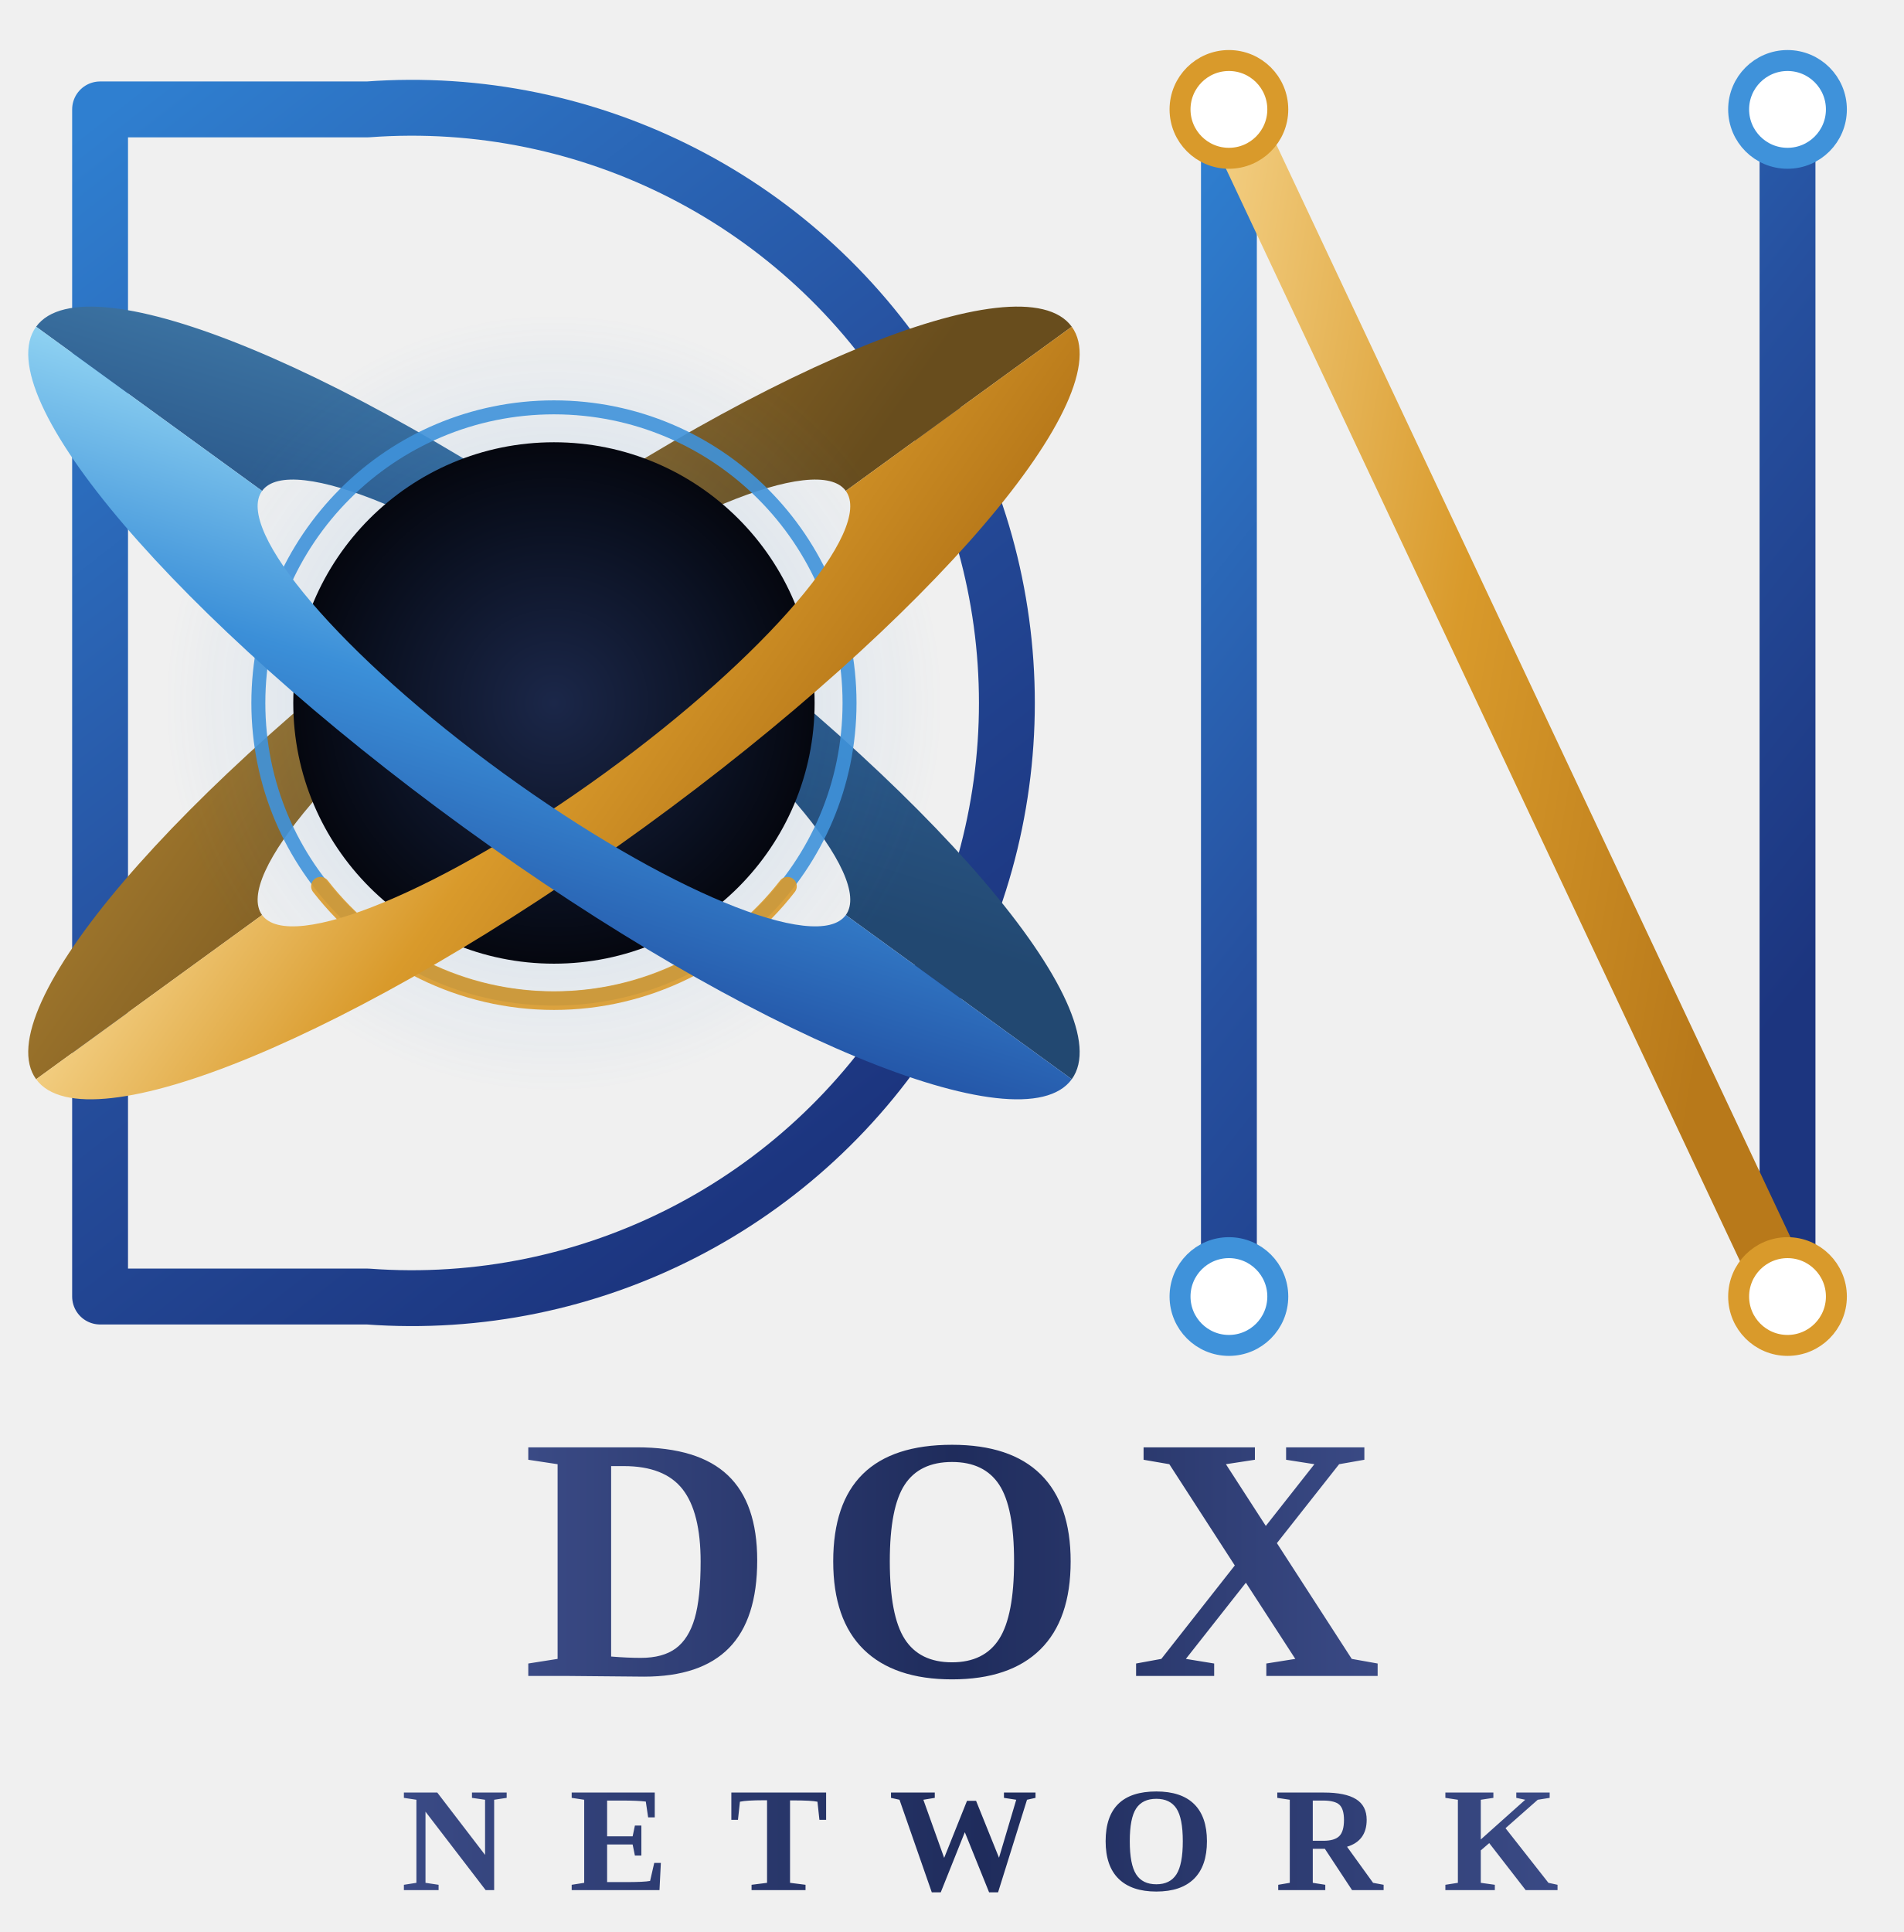
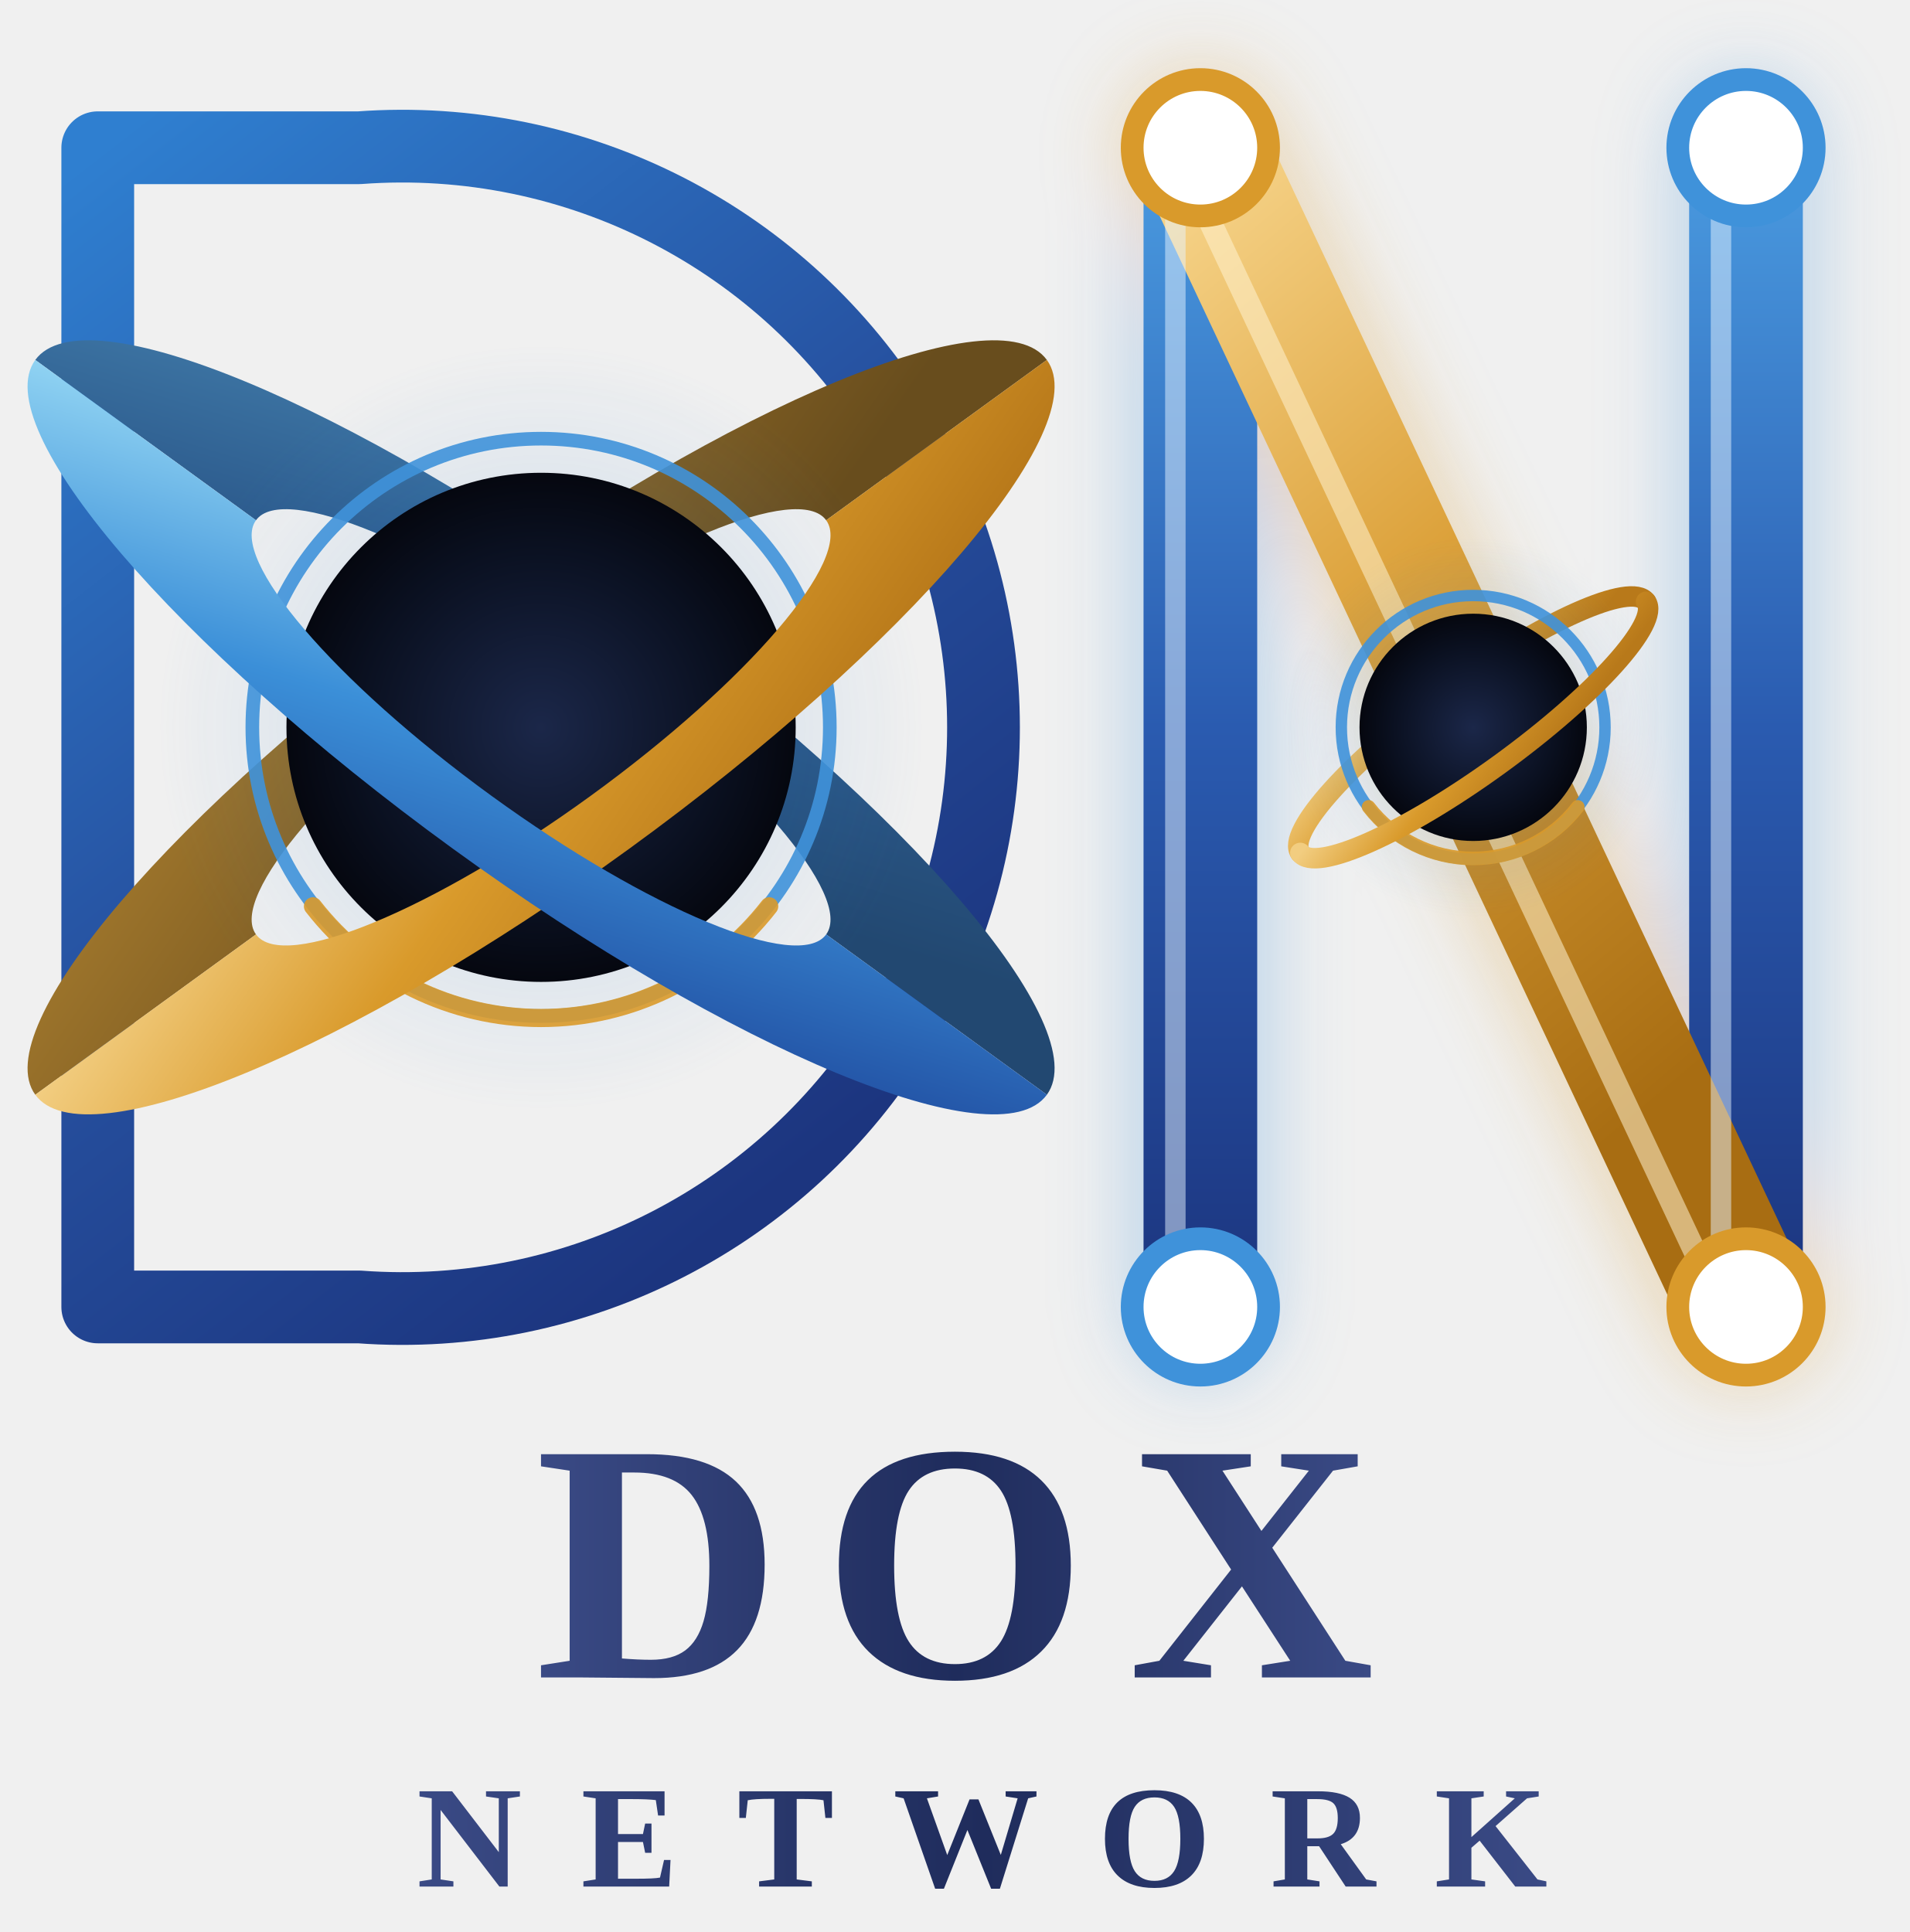
- <svg xmlns="http://www.w3.org/2000/svg" viewBox="262 118 818 830" font-family="Georgia, 'Times New Roman', serif">
+ <svg xmlns="http://www.w3.org/2000/svg" viewBox="262 100 840 850" font-family="Georgia, 'Times New Roman', serif">
  <defs>
    <linearGradient id="ringA" x1="0" y1="0" x2="1" y2="0.35">
      <stop offset="0" stop-color="#f2cd80" />
      <stop offset="0.5" stop-color="#d99a2b" />
      <stop offset="1" stop-color="#b8791a" />
    </linearGradient>
    <linearGradient id="ringB" x1="0" y1="0" x2="1" y2="0.35">
      <stop offset="0" stop-color="#8fd2f2" />
      <stop offset="0.5" stop-color="#3b8fd8" />
      <stop offset="1" stop-color="#2456a8" />
    </linearGradient>
    <linearGradient id="ringAback" x1="0" y1="0" x2="1" y2="0.35">
      <stop offset="0" stop-color="#a97e2f" />
      <stop offset="0.5" stop-color="#886425" />
      <stop offset="1" stop-color="#684d1d" />
    </linearGradient>
    <linearGradient id="ringBback" x1="0" y1="0" x2="1" y2="0.35">
      <stop offset="0" stop-color="#4581ae" />
      <stop offset="0.5" stop-color="#2d5c8e" />
      <stop offset="1" stop-color="#224871" />
    </linearGradient>
    <linearGradient id="dStroke" x1="0" y1="0" x2="0.6" y2="1">
      <stop offset="0" stop-color="#2f7fd0" />
      <stop offset="0.55" stop-color="#26509f" />
      <stop offset="1" stop-color="#1c357f" />
    </linearGradient>
    <radialGradient id="sphereFill">
      <stop offset="0" stop-color="#1b2749" />
      <stop offset="0.72" stop-color="#0a1020" />
      <stop offset="1" stop-color="#05070f" />
    </radialGradient>
    <radialGradient id="glow">
      <stop offset="0.6" stop-color="#2f7fd016" />
      <stop offset="0.84" stop-color="#2f7fd00a" />
      <stop offset="1" stop-color="#2f7fd000" />
    </radialGradient>
    <linearGradient id="text" x1="0" y1="0" x2="1" y2="0">
      <stop offset="0" stop-color="#3a4a85" />
      <stop offset="0.5" stop-color="#1f2c5c" />
      <stop offset="1" stop-color="#3a4a85" />
    </linearGradient>
+     <linearGradient id="nStem" x1="0" y1="0" x2="0" y2="1">
+       <stop offset="0" stop-color="#4a9be0" />
+       <stop offset="0.5" stop-color="#2a5bb0" />
+       <stop offset="1" stop-color="#1c357f" />
+     </linearGradient>
+     <linearGradient id="nDiag" x1="0" y1="0" x2="0.4" y2="1">
+       <stop offset="0" stop-color="#f7d58c" />
+       <stop offset="0.45" stop-color="#dca13a" />
+       <stop offset="1" stop-color="#a86d12" />
+     </linearGradient>
+     <filter id="nGlow" x="-40%" y="-20%" width="180%" height="140%">
+       <feGaussianBlur stdDeviation="16" />
+     </filter>
  </defs>
-   <path d="M 305.0 165.0 L 420.0 165.0 A 255.7 255.7 0 1 1 420.0 675.0 L 305.0 675.0 Z" fill="none" stroke="url(#dStroke)" stroke-width="24.0" stroke-linejoin="round" />
-   <path d="M 790.0 675.0 L 790.0 165.0 M 1030.0 165.0 L 1030.0 675.0" fill="none" stroke="url(#dStroke)" stroke-width="24.0" stroke-linecap="round" />
-   <path d="M 790.0 165.0 L 1030.0 675.0" fill="none" stroke="url(#ringA)" stroke-width="24.0" stroke-linecap="round" />
-   <circle cx="790" cy="165" r="21.0" fill="#ffffff" stroke="#d99a2b" stroke-width="9" />
-   <circle cx="1030" cy="675" r="21.0" fill="#ffffff" stroke="#d99a2b" stroke-width="9" />
-   <circle cx="790" cy="675" r="21.0" fill="#ffffff" stroke="#3f92da" stroke-width="9" />
-   <circle cx="1030" cy="165" r="21.0" fill="#ffffff" stroke="#3f92da" stroke-width="9" />
+   <path d="M 305.0 165.0 L 420.0 165.0 A 255.7 255.7 0 1 1 420.0 675.0 L 305.0 675.0 Z" fill="none" stroke="url(#dStroke)" stroke-width="32.0" stroke-linejoin="round" />
+   <g filter="url(#nGlow)" opacity="0.28">
+     <path d="M 790.0 675.0 L 790.0 165.0 M 1030.0 165.0 L 1030.0 675.0" fill="none" stroke="#3f92da" stroke-width="66" stroke-linecap="round" />
+     <path d="M 790.0 165.0 L 1030.0 675.0" fill="none" stroke="#d99a2b" stroke-width="74" stroke-linecap="round" />
+   </g>
+   <path d="M 790.0 675.0 L 790.0 165.0 M 1030.0 165.0 L 1030.0 675.0" fill="none" stroke="url(#nStem)" stroke-width="50" stroke-linecap="round" />
+   <path d="M 790.0 165.0 L 1030.0 675.0" fill="none" stroke="url(#nDiag)" stroke-width="58" stroke-linecap="round" />
+   <path d="M 790.0 675.0 L 790.0 165.0 M 1030.0 165.0 L 1030.0 675.0" transform="translate(-11 0)" fill="none" stroke="#e6f3ff" stroke-width="9" stroke-linecap="round" opacity="0.5" />
+   <path d="M 790.0 165.0 L 1030.0 675.0" transform="translate(-9.0 4.3)" fill="none" stroke="#fff3cf" stroke-width="10" stroke-linecap="round" opacity="0.55" />
+   <g transform="translate(910 420) rotate(-36)">
+     <path d="M -94 0 A 94 20 0 0 1 94 0" fill="none" stroke="url(#ringA)" stroke-width="9" stroke-linecap="round" />
+   </g>
+   <circle cx="910" cy="420" r="84" fill="url(#glow)" />
+   <circle cx="910" cy="420" r="50" fill="url(#sphereFill)" />
+   <circle cx="910" cy="420" r="58" fill="none" stroke="#3f92da" stroke-width="5" opacity="0.9" />
+   <path d="M 864 455 A 58 58 0 0 0 956 455" fill="none" stroke="#d99a2b" stroke-width="6" stroke-linecap="round" opacity="0.9" />
+   <g transform="translate(910 420) rotate(-36)">
+     <path d="M -94 0 A 94 20 0 0 0 94 0" fill="none" stroke="url(#ringA)" stroke-width="9" stroke-linecap="round" />
+   </g>
+   <circle cx="790" cy="165" r="30" fill="#ffffff" stroke="#d99a2b" stroke-width="10" />
+   <circle cx="1030" cy="675" r="30" fill="#ffffff" stroke="#d99a2b" stroke-width="10" />
+   <circle cx="790" cy="675" r="30" fill="#ffffff" stroke="#3f92da" stroke-width="10" />
+   <circle cx="1030" cy="165" r="30" fill="#ffffff" stroke="#3f92da" stroke-width="10" />
  <g transform="translate(500.0 420.0) rotate(-36.0)">
    <path d="M -275.0 0 A 275.0 66.0 0 0 1 275.0 0 L 155.0 0 A 155.0 37.2 0 0 0 -155.0 0 Z" fill="url(#ringAback)" />
  </g>
  <g transform="translate(500.0 420.0) rotate(36.0)">
    <path d="M -275.0 0 A 275.0 66.0 0 0 1 275.0 0 L 155.0 0 A 155.0 37.2 0 0 0 -155.0 0 Z" fill="url(#ringBback)" />
  </g>
  <circle cx="500.0" cy="420.0" r="168.0" fill="url(#glow)" />
  <circle cx="500.0" cy="420.0" r="112.0" fill="url(#sphereFill)" />
  <circle cx="500.0" cy="420.0" r="127.0" fill="none" stroke="#3f92da" stroke-width="6" opacity="0.9" />
  <path d="M 399.67 498.74 A 127.0 127.0 0 0 0 600.33 498.74" fill="none" stroke="#d99a2b" stroke-width="8" stroke-linecap="round" opacity="0.9" />
  <g transform="translate(500.0 420.0) rotate(-36.0)">
    <path d="M 275.0 0 A 275.0 66.0 0 0 1 -275.0 0 L -155.0 0 A 155.0 37.2 0 0 0 155.0 0 Z" fill="url(#ringA)" />
  </g>
  <g transform="translate(500.0 420.0) rotate(36.0)">
    <path d="M 275.0 0 A 275.0 66.0 0 0 1 -275.0 0 L -155.0 0 A 155.0 37.2 0 0 0 155.0 0 Z" fill="url(#ringB)" />
  </g>
-   <text x="671" y="838" text-anchor="middle" font-size="150" font-weight="bold" letter-spacing="18" fill="url(#text)">DOX</text>
-   <text x="683" y="930" text-anchor="middle" font-size="64" font-weight="bold" letter-spacing="26" fill="url(#text)">NETWORK</text>
+   <text x="682" y="838" text-anchor="middle" font-size="150" font-weight="bold" letter-spacing="18" fill="url(#text)">DOX</text>
+   <text x="694" y="930" text-anchor="middle" font-size="64" font-weight="bold" letter-spacing="26" fill="url(#text)">NETWORK</text>
</svg>
